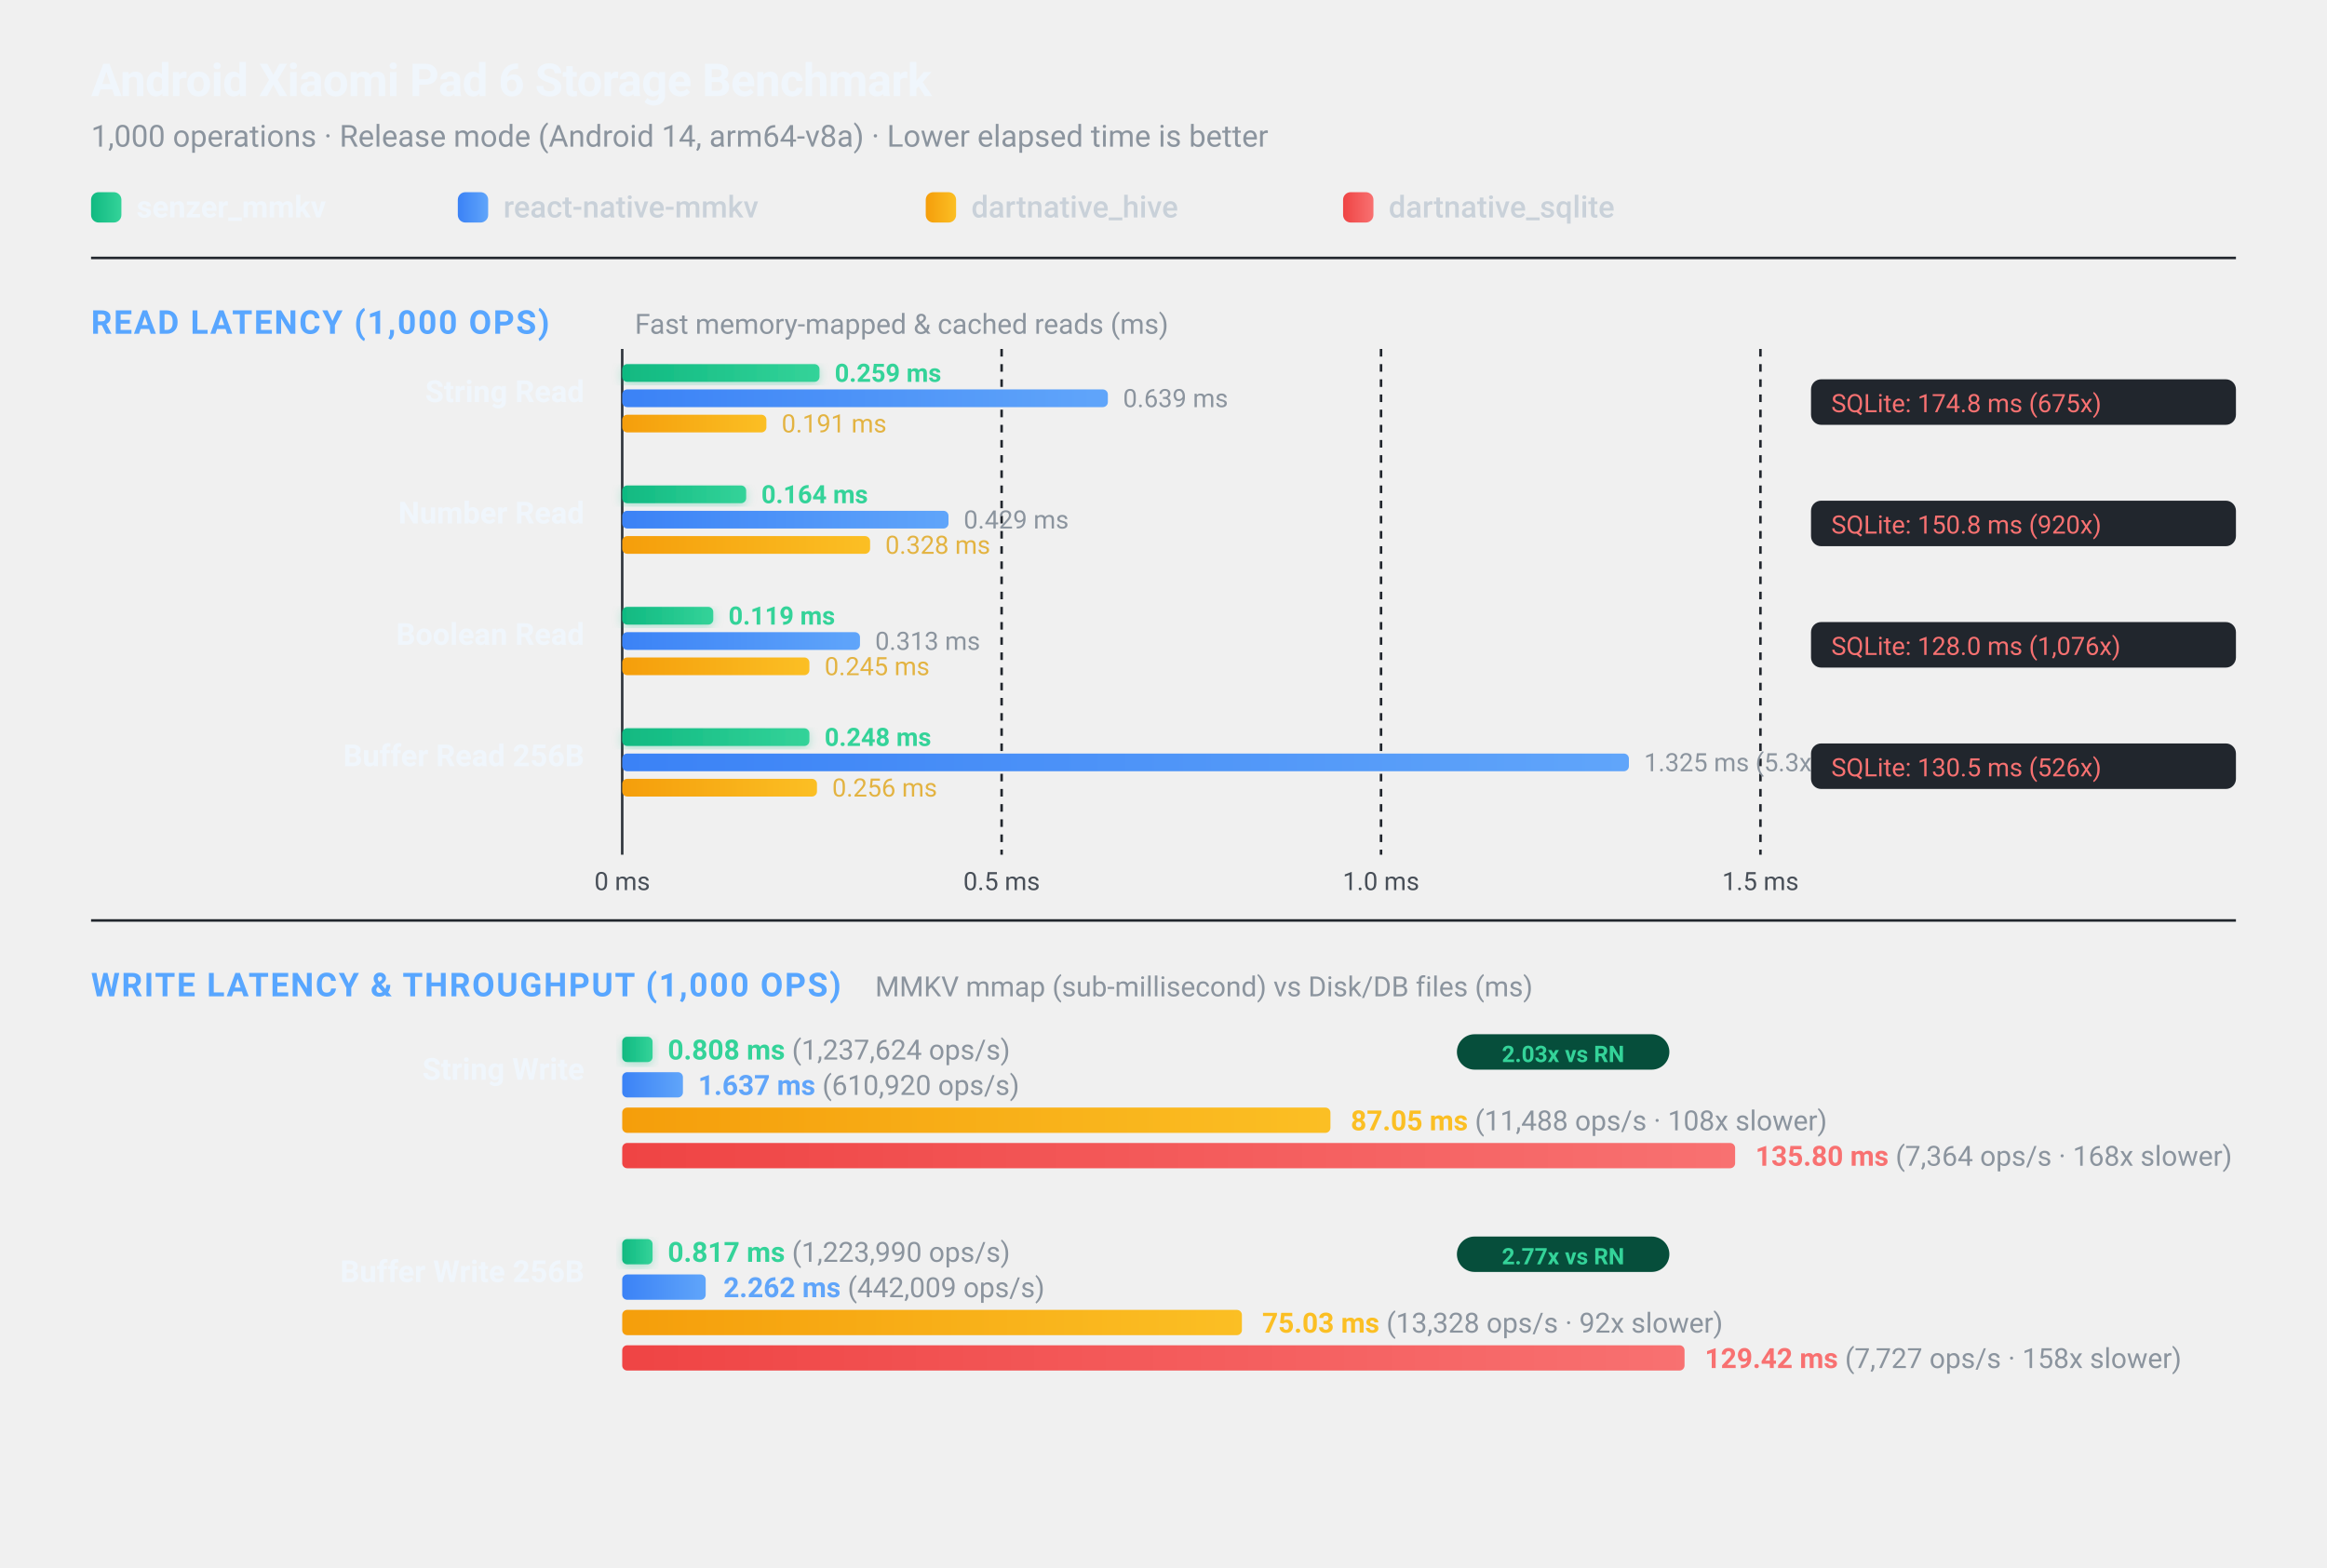
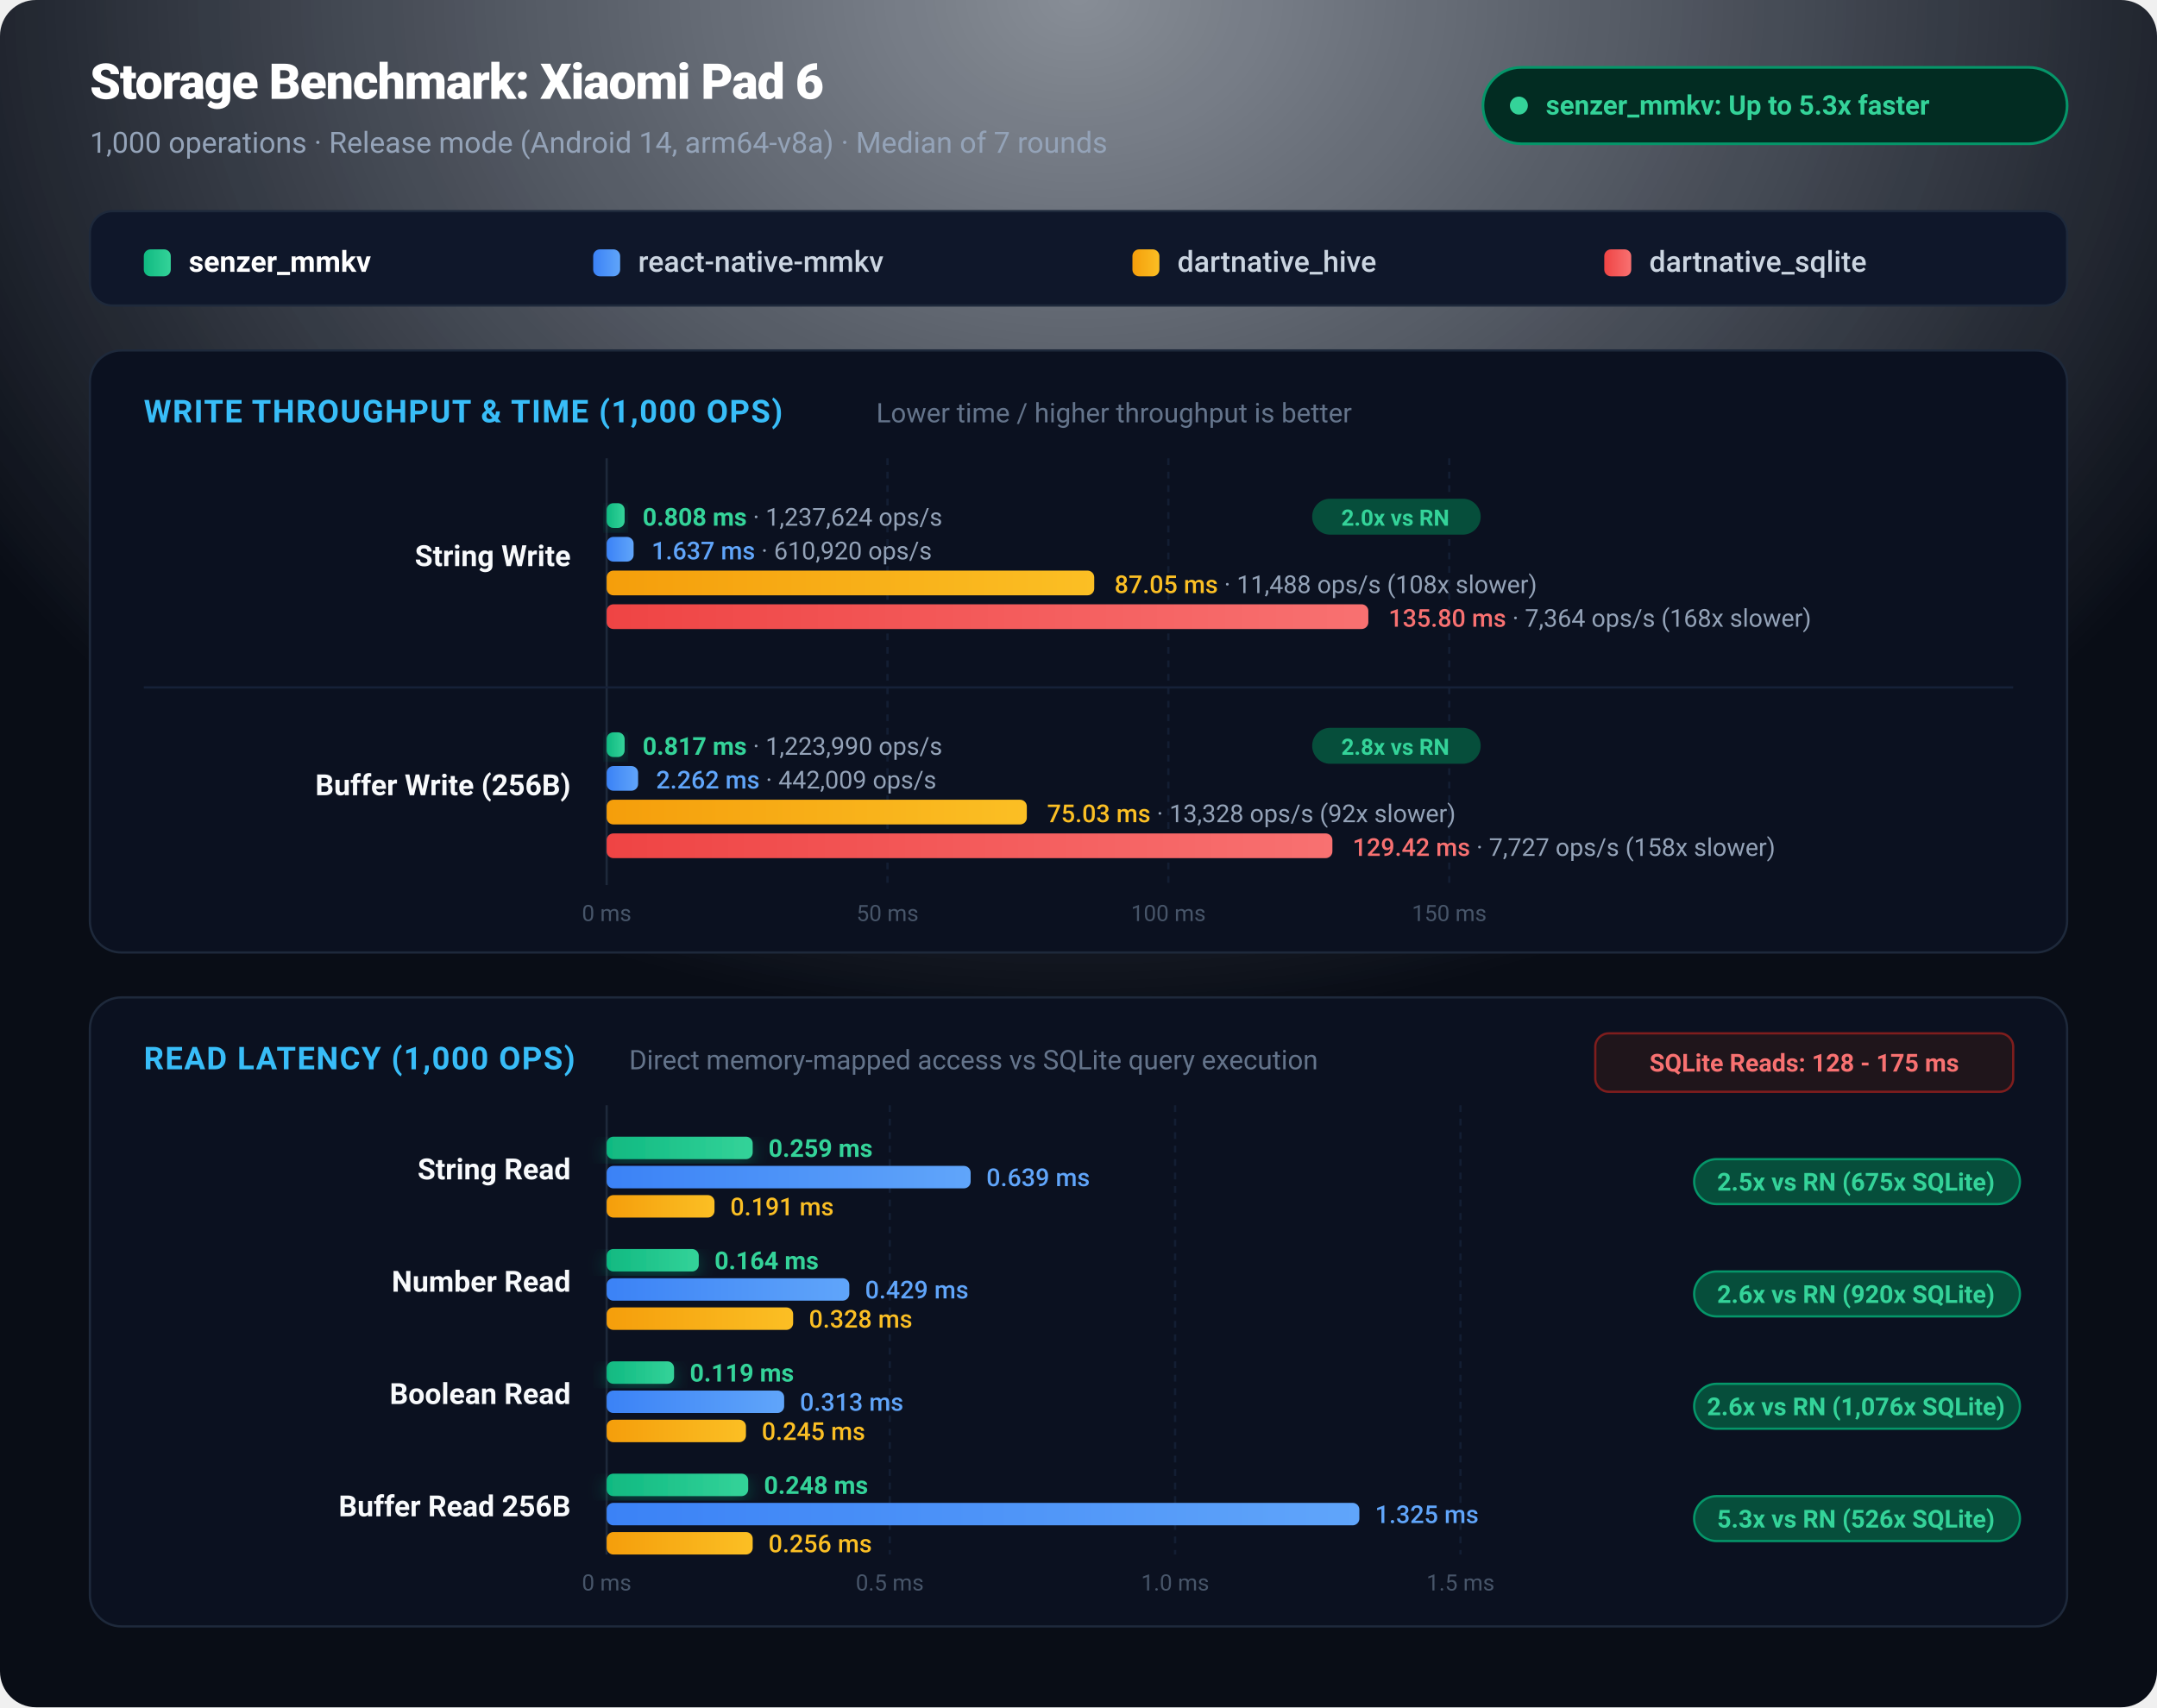
- <svg xmlns="http://www.w3.org/2000/svg" viewBox="0 0 920 620" width="100%" height="100%" style="background:#0d1117; font-family:-apple-system,BlinkMacSystemFont,'Segoe UI',Roboto,Helvetica,Arial,sans-serif; border-radius:12px; border:1px solid #30363d;">
+ <svg xmlns="http://www.w3.org/2000/svg" viewBox="0 0 960 760" width="100%" height="100%" style="background:#090d16; font-family:-apple-system,BlinkMacSystemFont,'Segoe UI',Roboto,Helvetica,Arial,sans-serif; border-radius:16px; border:1px solid #1e293b;">
  <defs>
+     <radialGradient id="cardGlow" cx="50%" cy="0%" r="60%">
+       <stop offset="0%" stop-color="#1e293b" stop-opacity="0.5" />
+       <stop offset="100%" stop-color="#090d16" stop-opacity="1" />
+     </radialGradient>
    <linearGradient id="senzerGrad" x1="0" y1="0" x2="1" y2="0">
      <stop offset="0%" stop-color="#10b981" />
      <stop offset="100%" stop-color="#34d399" />
    </linearGradient>
    <linearGradient id="rnGrad" x1="0" y1="0" x2="1" y2="0">
      <stop offset="0%" stop-color="#3b82f6" />
      <stop offset="100%" stop-color="#60a5fa" />
    </linearGradient>
    <linearGradient id="hiveGrad" x1="0" y1="0" x2="1" y2="0">
      <stop offset="0%" stop-color="#f59e0b" />
      <stop offset="100%" stop-color="#fbbf24" />
    </linearGradient>
    <linearGradient id="sqliteGrad" x1="0" y1="0" x2="1" y2="0">
      <stop offset="0%" stop-color="#ef4444" />
      <stop offset="100%" stop-color="#f87171" />
    </linearGradient>
-     <filter id="glow" x="-20%" y="-20%" width="140%" height="140%">
-       <feDropShadow dx="0" dy="1" stdDeviation="2" flood-color="#10b981" flood-opacity="0.3" />
+     <filter id="emeraldGlow" x="-20%" y="-20%" width="140%" height="140%">
+       <feDropShadow dx="0" dy="2" stdDeviation="4" flood-color="#10b981" flood-opacity="0.35" />
    </filter>
  </defs>
-   <text x="36" y="38" fill="#f0f6fc" font-size="18" font-weight="700" letter-spacing="-0.01em">Android Xiaomi Pad 6 Storage Benchmark</text>
-   <text x="36" y="58" fill="#8b949e" font-size="12">1,000 operations · Release mode (Android 14, arm64-v8a) · Lower elapsed time is better</text>
-   <g transform="translate(36, 76)">
-     <rect x="0" y="0" width="12" height="12" rx="3" fill="url(#senzerGrad)" />
-     <text x="18" y="10" fill="#f0f6fc" font-size="12" font-weight="600">senzer_mmkv</text>
-     <rect x="145" y="0" width="12" height="12" rx="3" fill="url(#rnGrad)" />
-     <text x="163" y="10" fill="#c9d1d9" font-size="12" font-weight="500">react-native-mmkv</text>
-     <rect x="330" y="0" width="12" height="12" rx="3" fill="url(#hiveGrad)" />
-     <text x="348" y="10" fill="#c9d1d9" font-size="12" font-weight="500">dartnative_hive</text>
-     <rect x="495" y="0" width="12" height="12" rx="3" fill="url(#sqliteGrad)" />
-     <text x="513" y="10" fill="#c9d1d9" font-size="12" font-weight="500">dartnative_sqlite</text>
-   </g>
-   <line x1="36" y1="102" x2="884" y2="102" stroke="#21262d" stroke-width="1" />
-   <g transform="translate(36, 118)">
-     <text x="0" y="14" fill="#58a6ff" font-size="13" font-weight="700" letter-spacing="0.05em">READ LATENCY (1,000 OPS)</text>
-     <text x="215" y="14" fill="#8b949e" font-size="11">Fast memory-mapped &amp; cached reads (ms)</text>
-     <g transform="translate(210, 20)">
-       <line x1="0" y1="0" x2="0" y2="200" stroke="#30363d" stroke-width="1" />
-       <text x="0" y="214" fill="#484f58" font-size="10" text-anchor="middle">0 ms</text>
-       <line x1="150" y1="0" x2="150" y2="200" stroke="#21262d" stroke-width="1" stroke-dasharray="3,3" />
-       <text x="150" y="214" fill="#484f58" font-size="10" text-anchor="middle">0.5 ms</text>
-       <line x1="300" y1="0" x2="300" y2="200" stroke="#21262d" stroke-width="1" stroke-dasharray="3,3" />
-       <text x="300" y="214" fill="#484f58" font-size="10" text-anchor="middle">1.0 ms</text>
-       <line x1="450" y1="0" x2="450" y2="200" stroke="#21262d" stroke-width="1" stroke-dasharray="3,3" />
-       <text x="450" y="214" fill="#484f58" font-size="10" text-anchor="middle">1.5 ms</text>
-     </g>
-     <g transform="translate(0, 24)">
-       <text x="195" y="17" fill="#f0f6fc" font-size="12" font-weight="600" text-anchor="end">String Read</text>
-       <rect x="210" y="2" width="78" height="7" rx="2" fill="url(#senzerGrad)" filter="url(#glow)" />
-       <text x="294" y="9" fill="#34d399" font-size="10" font-weight="700">0.259 ms</text>
-       <rect x="210" y="12" width="192" height="7" rx="2" fill="url(#rnGrad)" />
-       <text x="408" y="19" fill="#8b949e" font-size="10">0.639 ms</text>
-       <rect x="210" y="22" width="57" height="7" rx="2" fill="url(#hiveGrad)" />
-       <text x="273" y="29" fill="#e3b341" font-size="10">0.191 ms</text>
-       <rect x="680" y="8" width="168" height="18" rx="4" fill="#21262d" />
-       <text x="688" y="21" fill="#f87171" font-size="10">SQLite: 174.8 ms (675x)</text>
-     </g>
-     <g transform="translate(0, 72)">
-       <text x="195" y="17" fill="#f0f6fc" font-size="12" font-weight="600" text-anchor="end">Number Read</text>
-       <rect x="210" y="2" width="49" height="7" rx="2" fill="url(#senzerGrad)" filter="url(#glow)" />
-       <text x="265" y="9" fill="#34d399" font-size="10" font-weight="700">0.164 ms</text>
-       <rect x="210" y="12" width="129" height="7" rx="2" fill="url(#rnGrad)" />
-       <text x="345" y="19" fill="#8b949e" font-size="10">0.429 ms</text>
-       <rect x="210" y="22" width="98" height="7" rx="2" fill="url(#hiveGrad)" />
-       <text x="314" y="29" fill="#e3b341" font-size="10">0.328 ms</text>
-       <rect x="680" y="8" width="168" height="18" rx="4" fill="#21262d" />
-       <text x="688" y="21" fill="#f87171" font-size="10">SQLite: 150.8 ms (920x)</text>
-     </g>
-     <g transform="translate(0, 120)">
-       <text x="195" y="17" fill="#f0f6fc" font-size="12" font-weight="600" text-anchor="end">Boolean Read</text>
-       <rect x="210" y="2" width="36" height="7" rx="2" fill="url(#senzerGrad)" filter="url(#glow)" />
-       <text x="252" y="9" fill="#34d399" font-size="10" font-weight="700">0.119 ms</text>
-       <rect x="210" y="12" width="94" height="7" rx="2" fill="url(#rnGrad)" />
-       <text x="310" y="19" fill="#8b949e" font-size="10">0.313 ms</text>
-       <rect x="210" y="22" width="74" height="7" rx="2" fill="url(#hiveGrad)" />
-       <text x="290" y="29" fill="#e3b341" font-size="10">0.245 ms</text>
-       <rect x="680" y="8" width="168" height="18" rx="4" fill="#21262d" />
-       <text x="688" y="21" fill="#f87171" font-size="10">SQLite: 128.0 ms (1,076x)</text>
-     </g>
-     <g transform="translate(0, 168)">
-       <text x="195" y="17" fill="#f0f6fc" font-size="12" font-weight="600" text-anchor="end">Buffer Read 256B</text>
-       <rect x="210" y="2" width="74" height="7" rx="2" fill="url(#senzerGrad)" filter="url(#glow)" />
-       <text x="290" y="9" fill="#34d399" font-size="10" font-weight="700">0.248 ms</text>
-       <rect x="210" y="12" width="398" height="7" rx="2" fill="url(#rnGrad)" />
-       <text x="614" y="19" fill="#8b949e" font-size="10">1.325 ms (5.3x)</text>
-       <rect x="210" y="22" width="77" height="7" rx="2" fill="url(#hiveGrad)" />
-       <text x="293" y="29" fill="#e3b341" font-size="10">0.256 ms</text>
-       <rect x="680" y="8" width="168" height="18" rx="4" fill="#21262d" />
-       <text x="688" y="21" fill="#f87171" font-size="10">SQLite: 130.5 ms (526x)</text>
+   <rect width="960" height="760" rx="16" fill="url(#cardGlow)" />
+   <g transform="translate(40, 44)">
+     <text x="0" y="0" fill="#ffffff" font-size="22" font-weight="800" letter-spacing="-0.02em">Storage Benchmark: Xiaomi Pad 6</text>
+     <text x="0" y="24" fill="#94a3b8" font-size="13">1,000 operations · Release mode (Android 14, arm64-v8a) · Median of 7 rounds</text>
+     <g transform="translate(620, -14)">
+       <rect x="0" y="0" width="260" height="34" rx="17" fill="#022c22" stroke="#059669" stroke-width="1.2" />
+       <circle cx="16" cy="17" r="4" fill="#34d399" />
+       <text x="28" y="21" fill="#34d399" font-size="12" font-weight="700">senzer_mmkv: Up to 5.3x faster</text>
    </g>
  </g>
-   <line x1="36" y1="364" x2="884" y2="364" stroke="#21262d" stroke-width="1" />
-   <g transform="translate(36, 380)">
-     <text x="0" y="14" fill="#58a6ff" font-size="13" font-weight="700" letter-spacing="0.05em">WRITE LATENCY &amp; THROUGHPUT (1,000 OPS)</text>
-     <text x="310" y="14" fill="#8b949e" font-size="11">MMKV mmap (sub-millisecond) vs Disk/DB files (ms)</text>
-     <g transform="translate(0, 30)">
-       <text x="195" y="17" fill="#f0f6fc" font-size="12" font-weight="600" text-anchor="end">String Write</text>
-       <g transform="translate(210, 0)">
-         <rect x="0" y="0" width="12" height="10" rx="2" fill="url(#senzerGrad)" filter="url(#glow)" />
-         <text x="18" y="9" fill="#34d399" font-size="11" font-weight="700">0.808 ms <tspan fill="#8b949e" font-weight="400">(1,237,624 ops/s)</tspan>
-         </text>
-         <rect x="330" y="-1" width="84" height="14" rx="7" fill="#064e3b" />
-         <text x="372" y="10" fill="#34d399" font-size="9" font-weight="700" text-anchor="middle">2.03x vs RN</text>
-         <rect x="0" y="14" width="24" height="10" rx="2" fill="url(#rnGrad)" />
-         <text x="30" y="23" fill="#60a5fa" font-size="11" font-weight="600">1.637 ms <tspan fill="#8b949e" font-weight="400">(610,920 ops/s)</tspan>
-         </text>
-         <rect x="0" y="28" width="280" height="10" rx="2" fill="url(#hiveGrad)" />
-         <text x="288" y="37" fill="#fbbf24" font-size="11" font-weight="600">87.05 ms <tspan fill="#8b949e" font-weight="400">(11,488 ops/s · 108x slower)</tspan>
-         </text>
-         <rect x="0" y="42" width="440" height="10" rx="2" fill="url(#sqliteGrad)" />
-         <text x="448" y="51" fill="#f87171" font-size="11" font-weight="600">135.80 ms <tspan fill="#8b949e" font-weight="400">(7,364 ops/s · 168x slower)</tspan>
-         </text>
-       </g>
+   <g transform="translate(40, 94)">
+     <rect x="0" y="0" width="880" height="42" rx="10" fill="#0f172a" stroke="#1e293b" stroke-width="1" />
+     <g transform="translate(24, 25)">
+       <rect x="0" y="-8" width="12" height="12" rx="3" fill="url(#senzerGrad)" />
+       <text x="20" y="2" fill="#ffffff" font-size="13" font-weight="700">senzer_mmkv</text>
+       <rect x="200" y="-8" width="12" height="12" rx="3" fill="url(#rnGrad)" />
+       <text x="220" y="2" fill="#cbd5e1" font-size="13" font-weight="500">react-native-mmkv</text>
+       <rect x="440" y="-8" width="12" height="12" rx="3" fill="url(#hiveGrad)" />
+       <text x="460" y="2" fill="#cbd5e1" font-size="13" font-weight="500">dartnative_hive</text>
+       <rect x="650" y="-8" width="12" height="12" rx="3" fill="url(#sqliteGrad)" />
+       <text x="670" y="2" fill="#cbd5e1" font-size="13" font-weight="500">dartnative_sqlite</text>
    </g>
-     <g transform="translate(0, 110)">
-       <text x="195" y="17" fill="#f0f6fc" font-size="12" font-weight="600" text-anchor="end">Buffer Write 256B</text>
-       <g transform="translate(210, 0)">
-         <rect x="0" y="0" width="12" height="10" rx="2" fill="url(#senzerGrad)" filter="url(#glow)" />
-         <text x="18" y="9" fill="#34d399" font-size="11" font-weight="700">0.817 ms <tspan fill="#8b949e" font-weight="400">(1,223,990 ops/s)</tspan>
-         </text>
-         <rect x="330" y="-1" width="84" height="14" rx="7" fill="#064e3b" />
-         <text x="372" y="10" fill="#34d399" font-size="9" font-weight="700" text-anchor="middle">2.77x vs RN</text>
-         <rect x="0" y="14" width="33" height="10" rx="2" fill="url(#rnGrad)" />
-         <text x="40" y="23" fill="#60a5fa" font-size="11" font-weight="600">2.262 ms <tspan fill="#8b949e" font-weight="400">(442,009 ops/s)</tspan>
-         </text>
-         <rect x="0" y="28" width="245" height="10" rx="2" fill="url(#hiveGrad)" />
-         <text x="253" y="37" fill="#fbbf24" font-size="11" font-weight="600">75.03 ms <tspan fill="#8b949e" font-weight="400">(13,328 ops/s · 92x slower)</tspan>
-         </text>
-         <rect x="0" y="42" width="420" height="10" rx="2" fill="url(#sqliteGrad)" />
-         <text x="428" y="51" fill="#f87171" font-size="11" font-weight="600">129.42 ms <tspan fill="#8b949e" font-weight="400">(7,727 ops/s · 158x slower)</tspan>
-         </text>
-       </g>
+   </g>
+   <g transform="translate(40, 156)">
+     <rect x="0" y="0" width="880" height="268" rx="14" fill="#0b1120" stroke="#1e293b" stroke-width="1" />
+     <text x="24" y="32" fill="#38bdf8" font-size="14" font-weight="700" letter-spacing="0.04em">WRITE THROUGHPUT &amp; TIME (1,000 OPS)</text>
+     <text x="350" y="32" fill="#64748b" font-size="12">Lower time / higher throughput is better</text>
+     <g transform="translate(230, 48)">
+       <line x1="0" y1="0" x2="0" y2="190" stroke="#1e293b" stroke-width="1" />
+       <line x1="125" y1="0" x2="125" y2="190" stroke="#131e33" stroke-width="1" stroke-dasharray="3,3" />
+       <line x1="250" y1="0" x2="250" y2="190" stroke="#131e33" stroke-width="1" stroke-dasharray="3,3" />
+       <line x1="375" y1="0" x2="375" y2="190" stroke="#131e33" stroke-width="1" stroke-dasharray="3,3" />
+       <text x="0" y="206" fill="#475569" font-size="10" text-anchor="middle">0 ms</text>
+       <text x="125" y="206" fill="#475569" font-size="10" text-anchor="middle">50 ms</text>
+       <text x="250" y="206" fill="#475569" font-size="10" text-anchor="middle">100 ms</text>
+       <text x="375" y="206" fill="#475569" font-size="10" text-anchor="middle">150 ms</text>
+     </g>
+     <g transform="translate(24, 60)">
+       <text x="190" y="36" fill="#f8fafc" font-size="13" font-weight="600" text-anchor="end">String Write</text>
+       <rect x="206" y="8" width="8" height="11" rx="3" fill="url(#senzerGrad)" filter="url(#emeraldGlow)" />
+       <text x="222" y="18" fill="#34d399" font-size="11" font-weight="700">0.808 ms <tspan fill="#94a3b8" font-weight="400">· 1,237,624 ops/s</tspan>
+       </text>
+       <rect x="520" y="6" width="75" height="16" rx="8" fill="#064e3b" />
+       <text x="557" y="18" fill="#34d399" font-size="10" font-weight="700" text-anchor="middle">2.0x vs RN</text>
+       <rect x="206" y="23" width="12" height="11" rx="3" fill="url(#rnGrad)" />
+       <text x="226" y="33" fill="#60a5fa" font-size="11" font-weight="500">1.637 ms <tspan fill="#94a3b8" font-weight="400">· 610,920 ops/s</tspan>
+       </text>
+       <rect x="206" y="38" width="217" height="11" rx="3" fill="url(#hiveGrad)" />
+       <text x="432" y="48" fill="#fbbf24" font-size="11" font-weight="500">87.05 ms <tspan fill="#94a3b8" font-weight="400">· 11,488 ops/s (108x slower)</tspan>
+       </text>
+       <rect x="206" y="53" width="339" height="11" rx="3" fill="url(#sqliteGrad)" />
+       <text x="554" y="63" fill="#f87171" font-size="11" font-weight="500">135.80 ms <tspan fill="#94a3b8" font-weight="400">· 7,364 ops/s (168x slower)</tspan>
+       </text>
+     </g>
+     <line x1="24" y1="150" x2="856" y2="150" stroke="#162138" stroke-width="1" />
+     <g transform="translate(24, 162)">
+       <text x="190" y="36" fill="#f8fafc" font-size="13" font-weight="600" text-anchor="end">Buffer Write (256B)</text>
+       <rect x="206" y="8" width="8" height="11" rx="3" fill="url(#senzerGrad)" filter="url(#emeraldGlow)" />
+       <text x="222" y="18" fill="#34d399" font-size="11" font-weight="700">0.817 ms <tspan fill="#94a3b8" font-weight="400">· 1,223,990 ops/s</tspan>
+       </text>
+       <rect x="520" y="6" width="75" height="16" rx="8" fill="#064e3b" />
+       <text x="557" y="18" fill="#34d399" font-size="10" font-weight="700" text-anchor="middle">2.8x vs RN</text>
+       <rect x="206" y="23" width="14" height="11" rx="3" fill="url(#rnGrad)" />
+       <text x="228" y="33" fill="#60a5fa" font-size="11" font-weight="500">2.262 ms <tspan fill="#94a3b8" font-weight="400">· 442,009 ops/s</tspan>
+       </text>
+       <rect x="206" y="38" width="187" height="11" rx="3" fill="url(#hiveGrad)" />
+       <text x="402" y="48" fill="#fbbf24" font-size="11" font-weight="500">75.03 ms <tspan fill="#94a3b8" font-weight="400">· 13,328 ops/s (92x slower)</tspan>
+       </text>
+       <rect x="206" y="53" width="323" height="11" rx="3" fill="url(#sqliteGrad)" />
+       <text x="538" y="63" fill="#f87171" font-size="11" font-weight="500">129.42 ms <tspan fill="#94a3b8" font-weight="400">· 7,727 ops/s (158x slower)</tspan>
+       </text>
+     </g>
+   </g>
+   <g transform="translate(40, 444)">
+     <rect x="0" y="0" width="880" height="280" rx="14" fill="#0b1120" stroke="#1e293b" stroke-width="1" />
+     <text x="24" y="32" fill="#38bdf8" font-size="14" font-weight="700" letter-spacing="0.04em">READ LATENCY (1,000 OPS)</text>
+     <text x="240" y="32" fill="#64748b" font-size="12">Direct memory-mapped access vs SQLite query execution</text>
+     <g transform="translate(670, 16)">
+       <rect x="0" y="0" width="186" height="26" rx="6" fill="#1f151b" stroke="#7f1d1d" stroke-width="1" />
+       <text x="93" y="17" fill="#f87171" font-size="11" font-weight="600" text-anchor="middle">SQLite Reads: 128 - 175 ms</text>
+     </g>
+     <g transform="translate(230, 48)">
+       <line x1="0" y1="0" x2="0" y2="200" stroke="#1e293b" stroke-width="1" />
+       <line x1="126" y1="0" x2="126" y2="200" stroke="#131e33" stroke-width="1" stroke-dasharray="3,3" />
+       <line x1="253" y1="0" x2="253" y2="200" stroke="#131e33" stroke-width="1" stroke-dasharray="3,3" />
+       <line x1="380" y1="0" x2="380" y2="200" stroke="#131e33" stroke-width="1" stroke-dasharray="3,3" />
+       <text x="0" y="216" fill="#475569" font-size="10" text-anchor="middle">0 ms</text>
+       <text x="126" y="216" fill="#475569" font-size="10" text-anchor="middle">0.5 ms</text>
+       <text x="253" y="216" fill="#475569" font-size="10" text-anchor="middle">1.0 ms</text>
+       <text x="380" y="216" fill="#475569" font-size="10" text-anchor="middle">1.5 ms</text>
+     </g>
+     <g transform="translate(24, 60)">
+       <text x="190" y="21" fill="#f8fafc" font-size="13" font-weight="600" text-anchor="end">String Read</text>
+       <rect x="206" y="2" width="65" height="10" rx="3" fill="url(#senzerGrad)" filter="url(#emeraldGlow)" />
+       <text x="278" y="11" fill="#34d399" font-size="11" font-weight="700">0.259 ms</text>
+       <rect x="206" y="15" width="162" height="10" rx="3" fill="url(#rnGrad)" />
+       <text x="375" y="24" fill="#60a5fa" font-size="11" font-weight="500">0.639 ms</text>
+       <rect x="206" y="28" width="48" height="10" rx="3" fill="url(#hiveGrad)" />
+       <text x="261" y="37" fill="#fbbf24" font-size="11" font-weight="500">0.191 ms</text>
+       <rect x="690" y="12" width="145" height="20" rx="10" fill="#064e3b" stroke="#059669" stroke-width="1" />
+       <text x="762" y="26" fill="#34d399" font-size="11" font-weight="700" text-anchor="middle">2.5x vs RN (675x SQLite)</text>
+     </g>
+     <g transform="translate(24, 110)">
+       <text x="190" y="21" fill="#f8fafc" font-size="13" font-weight="600" text-anchor="end">Number Read</text>
+       <rect x="206" y="2" width="41" height="10" rx="3" fill="url(#senzerGrad)" filter="url(#emeraldGlow)" />
+       <text x="254" y="11" fill="#34d399" font-size="11" font-weight="700">0.164 ms</text>
+       <rect x="206" y="15" width="108" height="10" rx="3" fill="url(#rnGrad)" />
+       <text x="321" y="24" fill="#60a5fa" font-size="11" font-weight="500">0.429 ms</text>
+       <rect x="206" y="28" width="83" height="10" rx="3" fill="url(#hiveGrad)" />
+       <text x="296" y="37" fill="#fbbf24" font-size="11" font-weight="500">0.328 ms</text>
+       <rect x="690" y="12" width="145" height="20" rx="10" fill="#064e3b" stroke="#059669" stroke-width="1" />
+       <text x="762" y="26" fill="#34d399" font-size="11" font-weight="700" text-anchor="middle">2.6x vs RN (920x SQLite)</text>
+     </g>
+     <g transform="translate(24, 160)">
+       <text x="190" y="21" fill="#f8fafc" font-size="13" font-weight="600" text-anchor="end">Boolean Read</text>
+       <rect x="206" y="2" width="30" height="10" rx="3" fill="url(#senzerGrad)" filter="url(#emeraldGlow)" />
+       <text x="243" y="11" fill="#34d399" font-size="11" font-weight="700">0.119 ms</text>
+       <rect x="206" y="15" width="79" height="10" rx="3" fill="url(#rnGrad)" />
+       <text x="292" y="24" fill="#60a5fa" font-size="11" font-weight="500">0.313 ms</text>
+       <rect x="206" y="28" width="62" height="10" rx="3" fill="url(#hiveGrad)" />
+       <text x="275" y="37" fill="#fbbf24" font-size="11" font-weight="500">0.245 ms</text>
+       <rect x="690" y="12" width="145" height="20" rx="10" fill="#064e3b" stroke="#059669" stroke-width="1" />
+       <text x="762" y="26" fill="#34d399" font-size="11" font-weight="700" text-anchor="middle">2.6x vs RN (1,076x SQLite)</text>
+     </g>
+     <g transform="translate(24, 210)">
+       <text x="190" y="21" fill="#f8fafc" font-size="13" font-weight="600" text-anchor="end">Buffer Read 256B</text>
+       <rect x="206" y="2" width="63" height="10" rx="3" fill="url(#senzerGrad)" filter="url(#emeraldGlow)" />
+       <text x="276" y="11" fill="#34d399" font-size="11" font-weight="700">0.248 ms</text>
+       <rect x="206" y="15" width="335" height="10" rx="3" fill="url(#rnGrad)" />
+       <text x="548" y="24" fill="#60a5fa" font-size="11" font-weight="500">1.325 ms</text>
+       <rect x="206" y="28" width="65" height="10" rx="3" fill="url(#hiveGrad)" />
+       <text x="278" y="37" fill="#fbbf24" font-size="11" font-weight="500">0.256 ms</text>
+       <rect x="690" y="12" width="145" height="20" rx="10" fill="#064e3b" stroke="#059669" stroke-width="1" />
+       <text x="762" y="26" fill="#34d399" font-size="11" font-weight="700" text-anchor="middle">5.3x vs RN (526x SQLite)</text>
    </g>
  </g>
</svg>
